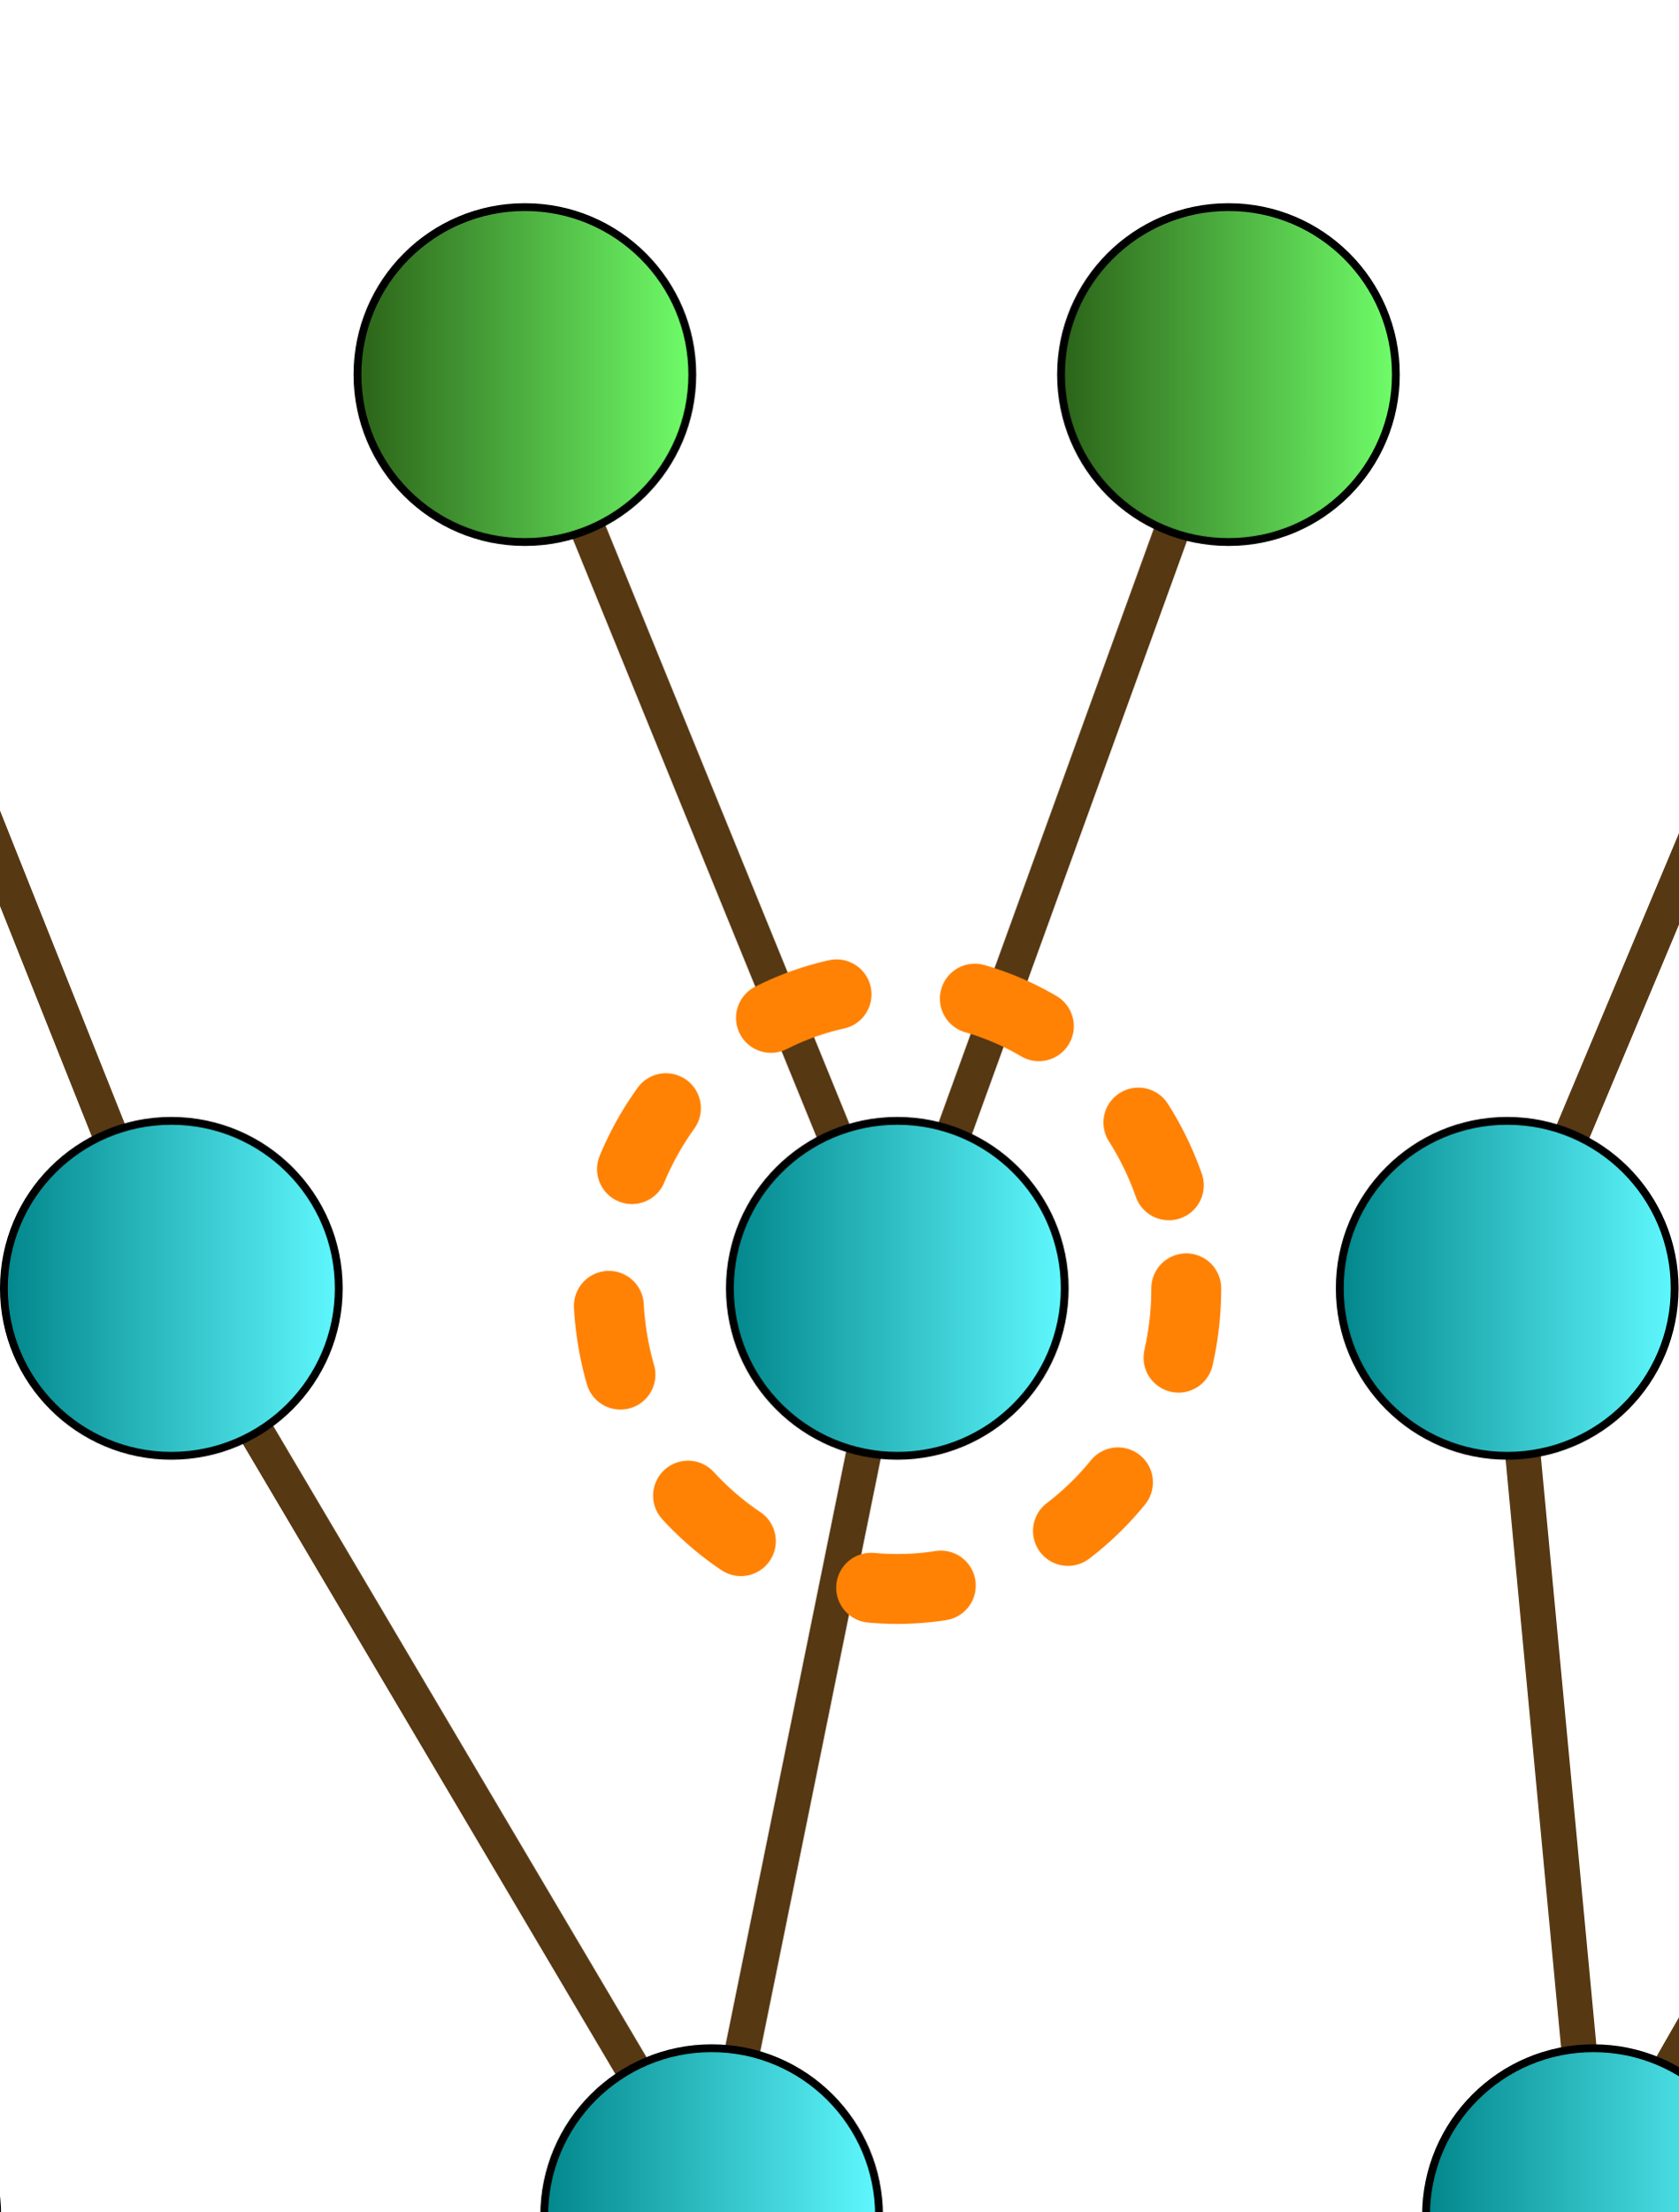
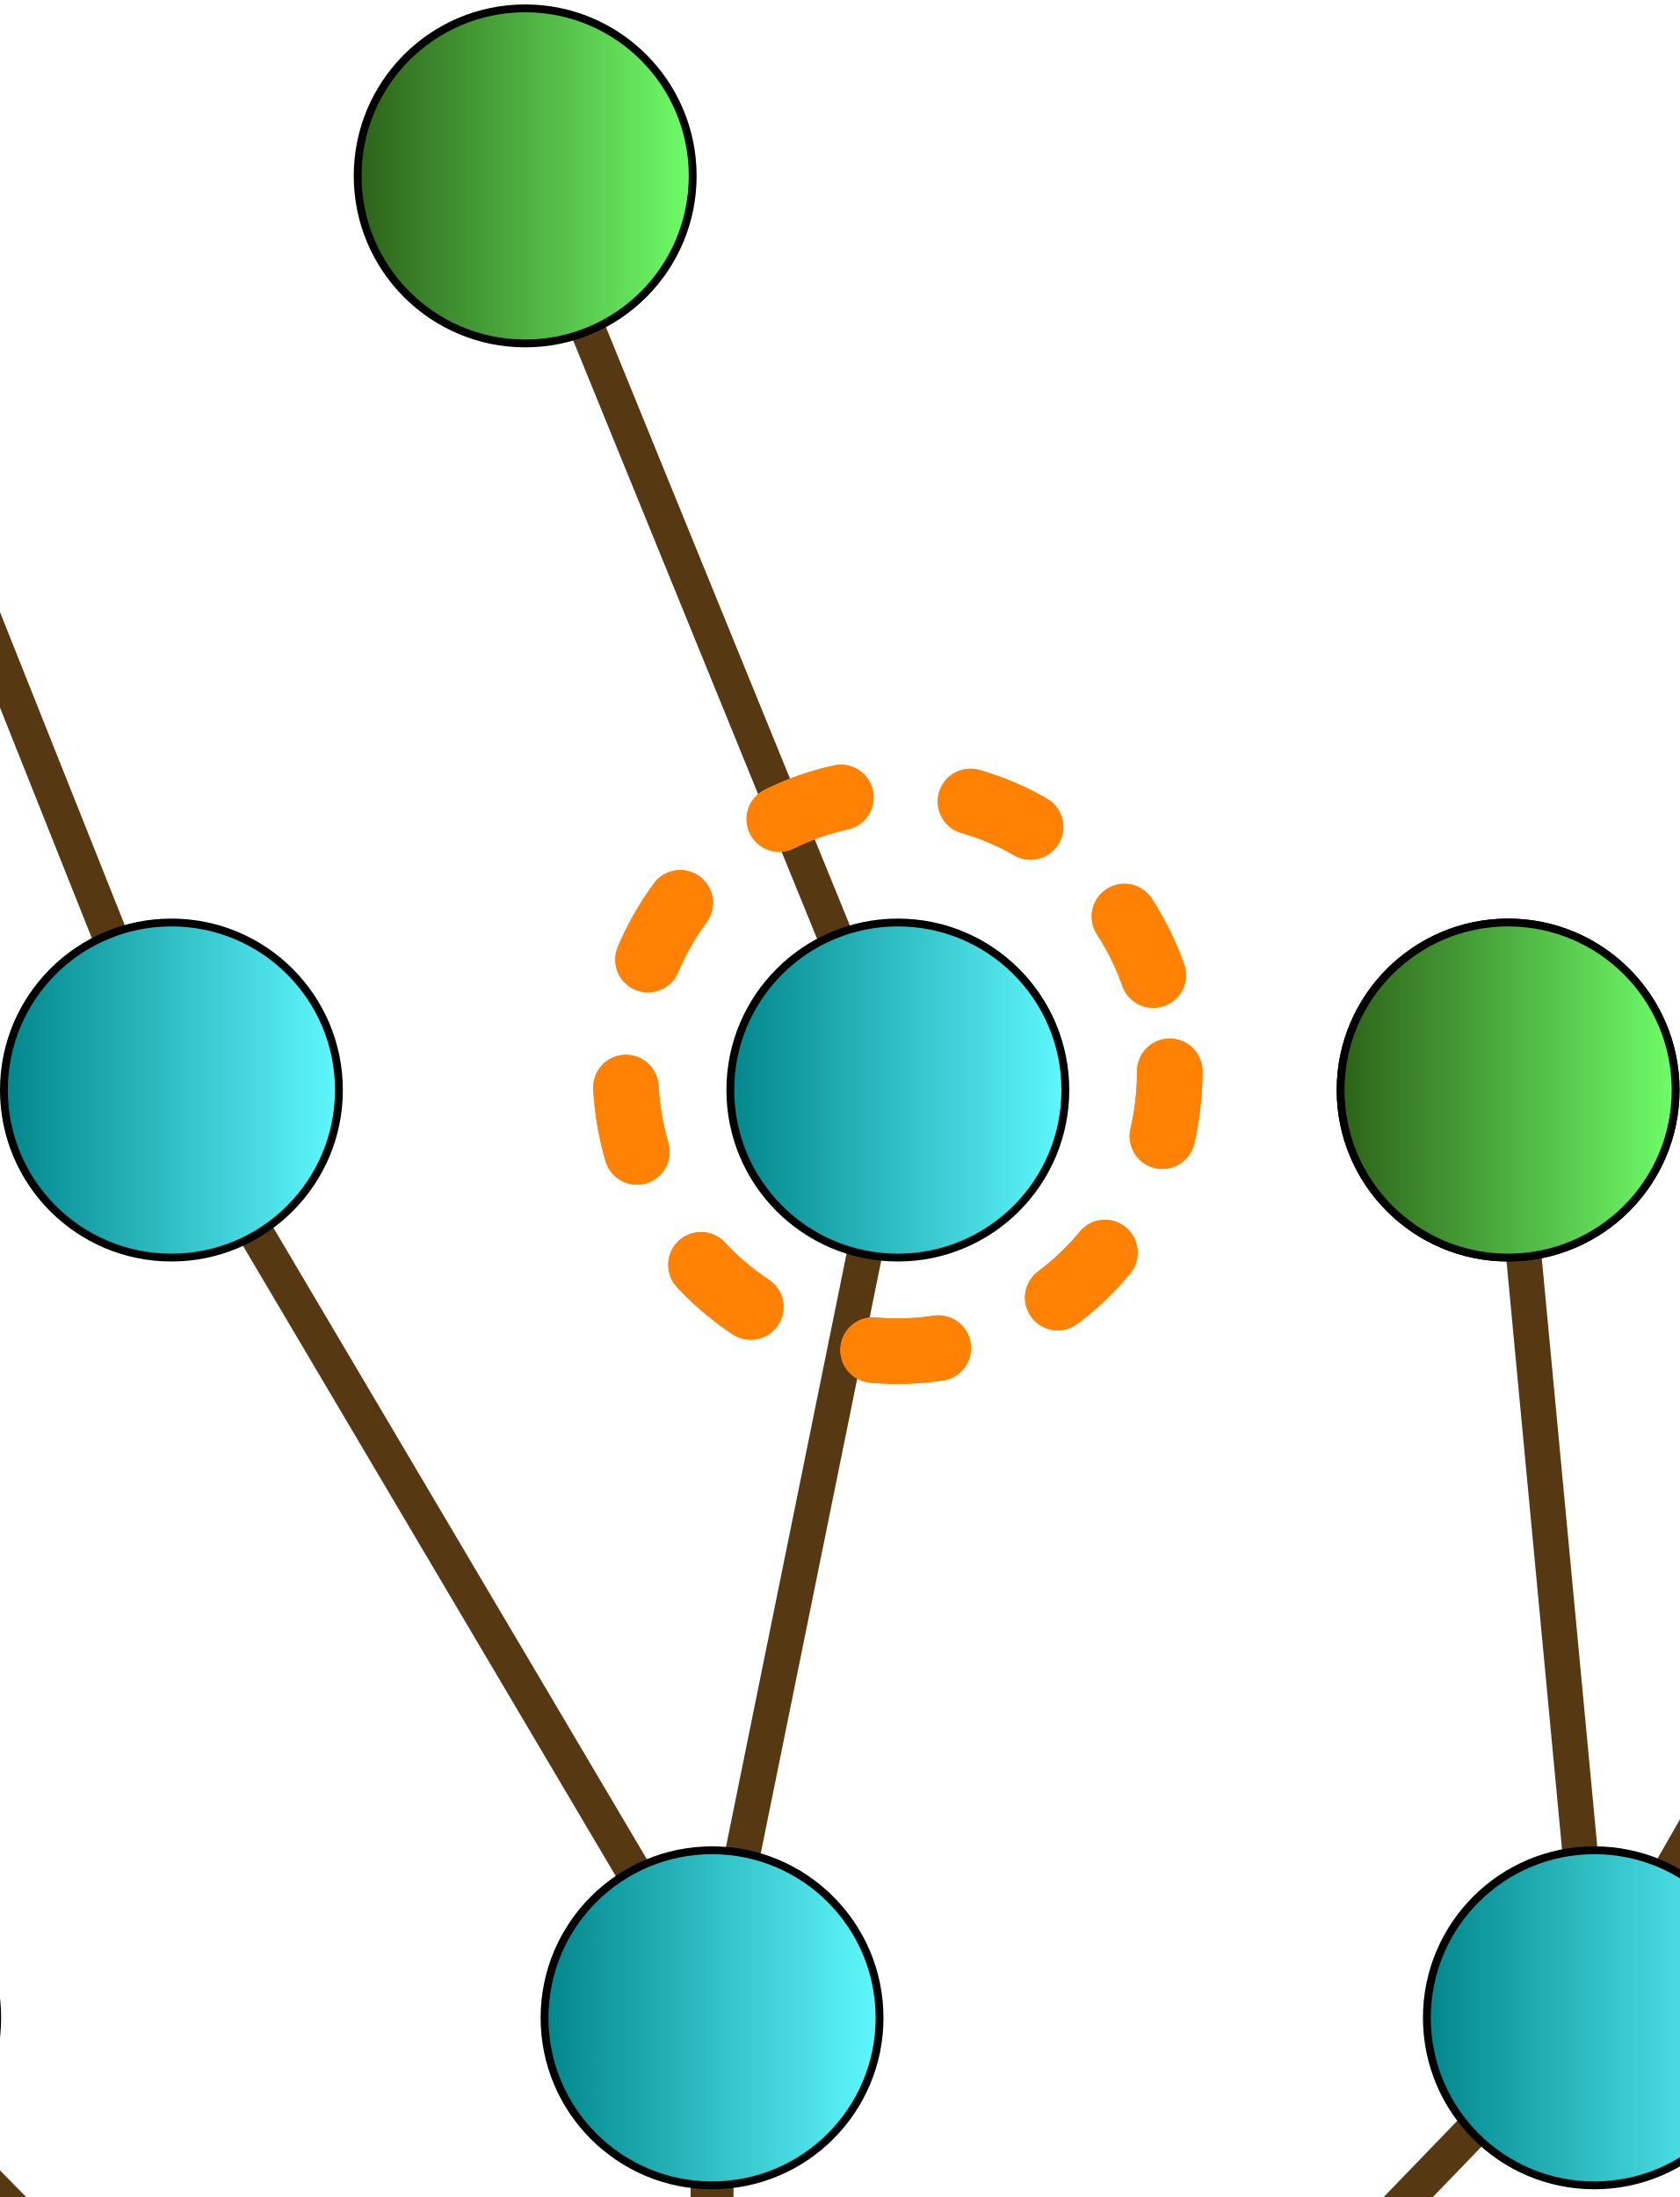
- <svg xmlns="http://www.w3.org/2000/svg" xmlns:xlink="http://www.w3.org/1999/xlink" width="111.772mm" height="147.184mm" viewBox="0 0 111.772 147.184" version="1.1" id="svg1" xml:space="preserve">
+ <svg xmlns="http://www.w3.org/2000/svg" xmlns:xlink="http://www.w3.org/1999/xlink" width="111.772mm" height="146.184mm" viewBox="0 0 111.772 146.184" version="1.1" id="svg1" xml:space="preserve">
  <defs id="defs1">
    <marker style="overflow:visible" id="RoundedArrow" refX="0" refY="0" orient="auto-start-reverse" markerWidth="0.501" markerHeight="0.501" viewBox="0 0 1 1" preserveAspectRatio="xMidYMid" markerUnits="strokeWidth">
      <path transform="scale(0.7)" d="m -0.211,-4.106 6.422,3.211 a 1,1 90 0 1 0,1.789 L -0.211,4.106 A 1.236,1.236 31.717 0 1 -2,3 v -6 a 1.236,1.236 148.283 0 1 1.789,-1.106 z" style="fill:context-stroke;fill-rule:evenodd;stroke:none" id="path222" />
    </marker>
    <marker style="overflow:visible" id="marker174" refX="0" refY="0" orient="auto-start-reverse" markerWidth="0.5" markerHeight="5" viewBox="0 0 1 1" preserveAspectRatio="xMidYMid" markerUnits="strokeWidth">
      <path transform="scale(0.7)" d="m -0.211,-4.106 6.422,3.211 a 1,1 90 0 1 0,1.789 L -0.211,4.106 A 1.236,1.236 31.717 0 1 -2,3 v -6 a 1.236,1.236 148.283 0 1 1.789,-1.106 z" style="fill:context-stroke;fill-rule:evenodd;stroke:none" id="path174" />
    </marker>
    <linearGradient id="linearGradient53">
      <stop style="stop-color:#2b6117;stop-opacity:1;" offset="0" id="stop53" />
      <stop style="stop-color:#70ff6a;stop-opacity:1;" offset="1" id="stop54" />
    </linearGradient>
    <linearGradient id="linearGradient22">
      <stop style="stop-color:#00858a;stop-opacity:1;" offset="0" id="stop22" />
      <stop style="stop-color:#60f9ff;stop-opacity:1;" offset="1" id="stop23" />
    </linearGradient>
    <linearGradient xlink:href="#linearGradient22" id="linearGradient31" x1="45.853" y1="84.221" x2="65.884" y2="84.221" gradientUnits="userSpaceOnUse" gradientTransform="matrix(1.13909,0,0,1.13909,-10.38414,-13.74392)" />
    <linearGradient xlink:href="#linearGradient22" id="linearGradient46" gradientUnits="userSpaceOnUse" x1="45.853" y1="84.221" x2="65.884" y2="84.221" gradientTransform="matrix(1.13909,0,0,1.13909,48.33425,-13.74393)" />
    <linearGradient xlink:href="#linearGradient22" id="linearGradient47" gradientUnits="userSpaceOnUse" x1="45.853" y1="84.221" x2="65.884" y2="84.221" gradientTransform="matrix(1.13909,0,0,1.13909,107.0527,-13.74393)" />
    <linearGradient xlink:href="#linearGradient22" id="linearGradient48" gradientUnits="userSpaceOnUse" x1="45.853" y1="84.221" x2="65.884" y2="84.221" gradientTransform="matrix(1.13909,0,0,1.13909,12.35687,47.98761)" />
    <linearGradient xlink:href="#linearGradient22" id="linearGradient49" gradientUnits="userSpaceOnUse" x1="45.853" y1="84.221" x2="65.884" y2="84.221" gradientTransform="matrix(1.13909,0,0,1.13909,60.69837,47.98761)" />
    <linearGradient xlink:href="#linearGradient22" id="linearGradient50" gradientUnits="userSpaceOnUse" x1="45.853" y1="84.221" x2="65.884" y2="84.221" gradientTransform="matrix(1.13909,0,0,1.13909,101.3122,47.9876)" />
    <linearGradient xlink:href="#linearGradient53" id="linearGradient56" gradientUnits="userSpaceOnUse" x1="184.122" y1="136.104" x2="204.152" y2="136.104" gradientTransform="matrix(1.13909,0,0,1.13909,-74.75112,49.7139)" />
    <linearGradient xlink:href="#linearGradient53" id="linearGradient57" gradientUnits="userSpaceOnUse" x1="184.122" y1="136.104" x2="204.152" y2="136.104" gradientTransform="matrix(1.13909,0,0,1.13909,-121.6021,49.7139)" />
+     <linearGradient xlink:href="#linearGradient53" id="linearGradient8" gradientUnits="userSpaceOnUse" gradientTransform="matrix(1.13909,0,0,1.13909,-56.18823,-11.11199)" x1="184.122" y1="136.104" x2="204.152" y2="136.104" />
  </defs>
-   <g id="layer1" transform="matrix(1,0,0,-1,-64.58784,229.6814)" style="display:inline">
+   <g id="layer1" transform="matrix(1,0,0,-1,-64.58784,216.4522)" style="display:inline">
    <path style="fill:#60f9ff;fill-opacity:1;fill-rule:evenodd;stroke:#563813;stroke-width:2.354;stroke-linejoin:round;stroke-dasharray:none;stroke-opacity:1" d="M 111.974,22.271 53.255,81.862" id="path59" />
    <path style="fill:#60f9ff;fill-opacity:1;fill-rule:evenodd;stroke:#563813;stroke-width:2.354;stroke-linejoin:round;stroke-dasharray:none;stroke-opacity:1" d="m 111.974,22.271 58.718,60.826" id="path60" />
    <path style="fill:#60f9ff;fill-opacity:1;fill-rule:evenodd;stroke:#563813;stroke-width:2.855;stroke-linejoin:round;stroke-dasharray:none;stroke-opacity:1" d="M 111.974,22.271 V 83.097" id="path61" />
    <path style="fill:#60f9ff;fill-opacity:1;fill-rule:evenodd;stroke:#563813;stroke-width:2.354;stroke-linejoin:round;stroke-dasharray:none;stroke-opacity:1" d="M 111.974,83.097 75.996,143.923" id="path64" />
    <path style="fill:#60f9ff;fill-opacity:1;fill-rule:evenodd;stroke:#563813;stroke-width:2.354;stroke-linejoin:round;stroke-dasharray:none;stroke-opacity:1" d="m 111.974,83.097 12.364,60.826" id="path65" />
    <path style="fill:#60f9ff;fill-opacity:1;fill-rule:evenodd;stroke:#563813;stroke-width:2.354;stroke-linejoin:round;stroke-dasharray:none;stroke-opacity:1" d="m 170.692,83.097 -5.741,60.826" id="path66" />
    <path style="fill:#60f9ff;fill-opacity:1;fill-rule:evenodd;stroke:#563813;stroke-width:2.354;stroke-linejoin:round;stroke-dasharray:none;stroke-opacity:1" d="m 170.692,83.097 34.873,60.826" id="path67" />
    <path style="fill:#60f9ff;fill-opacity:1;fill-rule:evenodd;stroke:#563813;stroke-width:2.354;stroke-linejoin:round;stroke-dasharray:none;stroke-opacity:1" d="M 75.996,143.923 51.753,204.749" id="path70" />
    <path style="fill:#60f9ff;fill-opacity:1;fill-rule:evenodd;stroke:#563813;stroke-width:2.354;stroke-linejoin:round;stroke-dasharray:none;stroke-opacity:1" d="M 124.338,143.923 99.538,204.749" id="path71" />
-     <path style="fill:#60f9ff;fill-opacity:1;fill-rule:evenodd;stroke:#563813;stroke-width:2.354;stroke-linejoin:round;stroke-dasharray:none;stroke-opacity:1" d="m 124.338,143.923 22.051,60.826" id="path72" />
-     <path style="fill:#60f9ff;fill-opacity:1;fill-rule:evenodd;stroke:#563813;stroke-width:2.354;stroke-linejoin:round;stroke-dasharray:none;stroke-opacity:1" d="m 164.951,143.923 25.522,60.826" id="path73" />
+     <path style="display:none;fill:#60f9ff;fill-opacity:1;fill-rule:evenodd;stroke:#563813;stroke-width:2.354;stroke-linejoin:round;stroke-dasharray:none;stroke-opacity:1" d="m 124.338,143.923 22.051,60.826" id="path72" />
+     <path style="display:none;fill:#60f9ff;fill-opacity:1;fill-rule:evenodd;stroke:#563813;stroke-width:2.354;stroke-linejoin:round;stroke-dasharray:none;stroke-opacity:1" d="m 164.951,143.923 25.522,60.826" id="path73" />
    <circle style="fill:url(#linearGradient31);fill-rule:evenodd;stroke:#000000;stroke-width:0.521;stroke-linejoin:round;stroke-dasharray:none;stroke-opacity:1" id="circle8" cx="53.255" cy="82.191" r="11.148" />
    <circle style="fill:url(#linearGradient46);fill-rule:evenodd;stroke:#000000;stroke-width:0.521;stroke-linejoin:round;stroke-dasharray:none;stroke-opacity:1" id="circle8-8" cx="111.974" cy="82.191" r="11.148" />
    <circle style="fill:url(#linearGradient47);fill-rule:evenodd;stroke:#000000;stroke-width:0.521;stroke-linejoin:round;stroke-dasharray:none;stroke-opacity:1" id="circle8-3" cx="170.692" cy="82.191" r="11.148" />
    <circle style="fill:url(#linearGradient48);fill-rule:evenodd;stroke:#000000;stroke-width:0.521;stroke-linejoin:round;stroke-dasharray:none;stroke-opacity:1" id="circle8-7" cx="75.996" cy="143.923" r="11.148" />
    <circle style="fill:url(#linearGradient49);fill-rule:evenodd;stroke:#000000;stroke-width:0.521;stroke-linejoin:round;stroke-dasharray:none;stroke-opacity:1" id="circle8-5" cx="124.338" cy="143.923" r="11.148" />
    <circle style="fill:url(#linearGradient50);fill-rule:evenodd;stroke:#000000;stroke-width:0.521;stroke-linejoin:round;stroke-dasharray:none;stroke-opacity:1" id="circle8-1" cx="164.951" cy="143.923" r="11.148" />
-     <circle style="fill:url(#linearGradient56);fill-rule:evenodd;stroke:#000000;stroke-width:0.521;stroke-linejoin:round;stroke-dasharray:none;stroke-opacity:1" id="circle12-0" cx="146.389" cy="204.749" r="11.148" />
+     <circle style="display:inline;fill:url(#linearGradient8);fill-rule:evenodd;stroke:#000000;stroke-width:0.521;stroke-linejoin:round;stroke-dasharray:none;stroke-opacity:1" id="circle12-6-8" cx="164.951" cy="143.923" r="11.148" />
+     <circle style="display:none;fill:url(#linearGradient56);fill-rule:evenodd;stroke:#000000;stroke-width:0.521;stroke-linejoin:round;stroke-dasharray:none;stroke-opacity:1" id="circle12-0" cx="146.389" cy="204.749" r="11.148" />
    <circle style="fill:url(#linearGradient57);fill-rule:evenodd;stroke:#000000;stroke-width:0.521;stroke-linejoin:round;stroke-dasharray:none;stroke-opacity:1" id="circle12-6" cx="99.538" cy="204.749" r="11.148" />
    <path style="display:none;fill:#ff8c7f;fill-opacity:1;fill-rule:evenodd;stroke:#4eab53;stroke-width:2.067;stroke-linecap:round;stroke-linejoin:round;stroke-dasharray:none;stroke-opacity:1;marker-end:url(#marker174);paint-order:normal" d="m 160.124,126.734 1.949,-19.907" id="path178" />
    <path style="display:none;fill:#ff8c7f;fill-opacity:1;fill-rule:evenodd;stroke:#4eab53;stroke-width:2.767;stroke-linecap:round;stroke-linejoin:round;stroke-dasharray:none;stroke-opacity:1;marker-end:url(#marker174);paint-order:normal" d="m 114.914,126.547 -4.004,-19.597" id="path179" />
    <path style="display:none;fill:#ff8c7f;fill-opacity:1;fill-rule:evenodd;stroke:#4eab53;stroke-width:1.967;stroke-linecap:round;stroke-linejoin:round;stroke-dasharray:none;stroke-opacity:1;marker-end:url(#marker174);paint-order:normal" d="M 82.62,121.687 92.753,104.442" id="path180" />
    <path style="display:none;fill:#ff8c7f;fill-opacity:1;fill-rule:evenodd;stroke:#4eab53;stroke-width:2.567;stroke-linecap:round;stroke-linejoin:round;stroke-dasharray:none;stroke-opacity:1;marker-end:url(#marker174);paint-order:normal" d="m 134.562,190.198 -6.87,-18.785" id="path182" />
    <path style="display:none;fill:#ff8c7f;fill-opacity:1;fill-rule:evenodd;stroke:#4eab53;stroke-width:2.567;stroke-linecap:round;stroke-linejoin:round;stroke-dasharray:none;stroke-opacity:1;marker-end:url(#marker174);paint-order:normal" d="m 99.395,185.773 7.661,-18.477" id="path183" />
    <path style="display:none;fill:#ff8c7f;fill-opacity:1;fill-rule:evenodd;stroke:#4eab53;stroke-width:2.067;stroke-linecap:round;stroke-linejoin:round;stroke-dasharray:none;stroke-opacity:1;marker-end:url(#marker174);paint-order:normal" d="m 176.679,188.227 -7.697,-18.462" id="path184" />
    <path style="display:none;fill:#ff8c7f;fill-opacity:1;fill-rule:evenodd;stroke:#ff8205;stroke-width:2.567;stroke-linecap:round;stroke-linejoin:round;stroke-dasharray:none;stroke-opacity:1;marker-end:url(#marker174);paint-order:normal" d="m 138.992,163.402 6.87,18.785" id="path187" />
    <path style="display:none;fill:#ff8c7f;fill-opacity:1;fill-rule:evenodd;stroke:#ff8205;stroke-width:2.567;stroke-linecap:round;stroke-linejoin:round;stroke-dasharray:none;stroke-opacity:1;marker-end:url(#marker174);paint-order:normal" d="m 122.325,167.382 -7.661,18.477" id="path188" />
    <path style="display:none;fill:#ff8c7f;fill-opacity:1;fill-rule:evenodd;stroke:#ff8205;stroke-width:2.067;stroke-linecap:round;stroke-linejoin:round;stroke-dasharray:none;stroke-opacity:1;marker-end:url(#marker174);paint-order:normal" d="m 74.301,166.471 -7.477,18.552" id="path189" />
    <path style="display:none;fill:#ff8c7f;fill-opacity:1;fill-rule:evenodd;stroke:#ff8205;stroke-width:1.967;stroke-linecap:round;stroke-linejoin:round;stroke-dasharray:none;stroke-opacity:1;marker-end:url(#marker174);paint-order:normal" d="M 105.195,107.26 95.063,124.505" id="path191" />
    <path style="display:none;fill:#ff8c7f;fill-opacity:1;fill-rule:evenodd;stroke:#ff8205;stroke-width:2.767;stroke-linecap:round;stroke-linejoin:round;stroke-dasharray:none;stroke-opacity:1;marker-end:url(#marker174);paint-order:normal" d="m 123.08,100.342 4.004,19.597" id="path192" />
    <path style="display:none;fill:#ff8c7f;fill-opacity:1;fill-rule:evenodd;stroke:#ff8205;stroke-width:2.067;stroke-linecap:round;stroke-linejoin:round;stroke-dasharray:none;stroke-opacity:1;marker-end:url(#marker174);paint-order:normal" d="m 174.498,103.516 -1.949,19.907" id="path193" />
    <path style="display:none;fill:#ff8c7f;fill-opacity:1;fill-rule:evenodd;stroke:#2660a4;stroke-width:1.377;stroke-linejoin:round;stroke-dasharray:none;stroke-opacity:1;marker-end:url(#RoundedArrow)" d="m 116.465,106.421 -1.008,-10.631" id="path198" />
    <path style="display:none;fill:#ff8c7f;fill-opacity:1;fill-rule:evenodd;stroke:#2660a4;stroke-width:1.377;stroke-linejoin:round;stroke-dasharray:none;stroke-opacity:1;marker-end:url(#RoundedArrow)" d="m 106.423,106.414 1.126,-10.62" id="path199" />
    <path style="display:none;fill:#ff8c7f;fill-opacity:1;fill-rule:evenodd;stroke:#2660a4;stroke-width:1.377;stroke-linejoin:round;stroke-dasharray:none;stroke-opacity:1;marker-end:url(#RoundedArrow)" d="m 174.735,107.068 -1.008,-10.631" id="path200" />
    <path style="display:none;fill:#ff8c7f;fill-opacity:1;fill-rule:evenodd;stroke:#2660a4;stroke-width:1.377;stroke-linejoin:round;stroke-dasharray:none;stroke-opacity:1;marker-end:url(#RoundedArrow)" d="M 164.693,107.06 165.819,96.44" id="path201" />
    <path style="display:none;fill:#ff8c7f;fill-opacity:1;fill-rule:evenodd;stroke:#2660a4;stroke-width:1.377;stroke-linejoin:round;stroke-dasharray:none;stroke-opacity:1;marker-end:url(#RoundedArrow)" d="m 80.488,169.586 -1.008,-10.631" id="path206" />
    <path style="display:none;fill:#ff8c7f;fill-opacity:1;fill-rule:evenodd;stroke:#2660a4;stroke-width:1.377;stroke-linejoin:round;stroke-dasharray:none;stroke-opacity:1;marker-end:url(#RoundedArrow)" d="m 70.446,169.578 1.126,-10.62" id="path207" />
    <path style="display:none;fill:#ff8c7f;fill-opacity:1;fill-rule:evenodd;stroke:#2660a4;stroke-width:1.377;stroke-linejoin:round;stroke-dasharray:none;stroke-opacity:1;marker-end:url(#RoundedArrow)" d="m 128.829,168.791 -1.008,-10.631" id="path208" />
    <path style="display:none;fill:#ff8c7f;fill-opacity:1;fill-rule:evenodd;stroke:#2660a4;stroke-width:1.377;stroke-linejoin:round;stroke-dasharray:none;stroke-opacity:1;marker-end:url(#RoundedArrow)" d="m 118.787,168.783 1.126,-10.62" id="path209" />
    <path style="display:none;fill:#ff8c7f;fill-opacity:1;fill-rule:evenodd;stroke:#2660a4;stroke-width:1.377;stroke-linejoin:round;stroke-dasharray:none;stroke-opacity:1;marker-end:url(#RoundedArrow)" d="m 168.806,168.791 -1.008,-10.631" id="path210" />
    <path style="display:none;fill:#ff8c7f;fill-opacity:1;fill-rule:evenodd;stroke:#2660a4;stroke-width:1.377;stroke-linejoin:round;stroke-dasharray:none;stroke-opacity:1;marker-end:url(#RoundedArrow)" d="m 158.765,168.783 1.126,-10.62" id="path211" />
    <path style="display:none;fill:#ff8c7f;fill-opacity:1;fill-rule:evenodd;stroke:#2660a4;stroke-width:1.377;stroke-linejoin:round;stroke-dasharray:none;stroke-opacity:1;marker-end:url(#RoundedArrow)" d="m 150.88,229.616 -1.008,-10.631" id="path216" />
    <path style="display:none;fill:#ff8c7f;fill-opacity:1;fill-rule:evenodd;stroke:#2660a4;stroke-width:1.377;stroke-linejoin:round;stroke-dasharray:none;stroke-opacity:1;marker-end:url(#RoundedArrow)" d="m 140.838,229.609 1.126,-10.62" id="path217" />
    <path style="display:none;fill:#ff8c7f;fill-opacity:1;fill-rule:evenodd;stroke:#2660a4;stroke-width:1.377;stroke-linejoin:round;stroke-dasharray:none;stroke-opacity:1;marker-end:url(#RoundedArrow)" d="m 103.167,229.616 -1.008,-10.631" id="path218" />
    <path style="display:none;fill:#ff8c7f;fill-opacity:1;fill-rule:evenodd;stroke:#2660a4;stroke-width:1.377;stroke-linejoin:round;stroke-dasharray:none;stroke-opacity:1;marker-end:url(#RoundedArrow)" d="m 93.126,229.609 1.126,-10.62" id="path219" />
  </g>
  <ellipse style="display:none;fill:none;fill-rule:evenodd;stroke:#ff8205;stroke-width:3.477;stroke-linecap:round;stroke-linejoin:round;stroke-dasharray:3.477, 6.954" id="path3" cx="34.71" cy="5.992" rx="14.455" ry="14.866" />
-   <ellipse style="display:inline;fill:none;fill-rule:evenodd;stroke:#ff8205;stroke-width:4.654;stroke-linecap:round;stroke-linejoin:round;stroke-dasharray:4.654, 9.309" id="ellipse3" cx="59.75" cy="85.759" rx="19.241" ry="20.013" />
-   <ellipse style="display:none;fill:none;fill-rule:evenodd;stroke:#ff8205;stroke-width:3.477;stroke-linecap:round;stroke-linejoin:round;stroke-dasharray:3.477, 6.954" id="ellipse4" cx="59.106" cy="66.844" rx="14.455" ry="14.866" />
+   <ellipse style="display:none;fill:none;fill-rule:evenodd;stroke:#ff8205;stroke-width:4.089;stroke-linecap:round;stroke-linejoin:round;stroke-dasharray:4.089, 8.177" id="ellipse3" ry="25.277" rx="11.61" cy="6.154" cx="81.33" transform="matrix(0.895898,0.4442598,-0.2621345,0.9650313,0,0)" />
+   <ellipse style="display:inline;fill:none;fill-rule:evenodd;stroke:#ff8205;stroke-width:4.356;stroke-linecap:round;stroke-linejoin:round;stroke-dasharray:4.356, 8.713" id="ellipse4" cx="59.735" cy="71.28" rx="18.111" ry="18.626" />
  <ellipse style="display:none;fill:none;fill-rule:evenodd;stroke:#ff8205;stroke-width:3.477;stroke-linecap:round;stroke-linejoin:round;stroke-dasharray:3.477, 6.954" id="ellipse5" cx="46.297" cy="130.215" rx="14.455" ry="14.866" />
  <ellipse style="display:none;fill:none;fill-rule:evenodd;stroke:#ff8205;stroke-width:3.477;stroke-linecap:round;stroke-linejoin:round;stroke-dasharray:3.477, 6.954" id="ellipse6" cx="81.107" cy="4.513" rx="14.455" ry="14.866" />
+   <ellipse style="display:none;fill:none;fill-rule:evenodd;stroke:#ff8205;stroke-width:4.089;stroke-linecap:round;stroke-linejoin:round;stroke-dasharray:4.089, 8.177" id="ellipse7" ry="25.277" rx="11.61" cy="59.595" cx="-34.651" transform="matrix(-0.895898,0.4442598,0.2621345,0.9650313,0,0)" />
+   <ellipse style="display:none;fill:none;fill-rule:evenodd;stroke:#ff8205;stroke-width:4.089;stroke-linecap:round;stroke-linejoin:round;stroke-dasharray:4.089, 8.177" id="ellipse8" ry="25.277" rx="11.61" cy="69.498" cx="80.752" transform="matrix(0.895898,0.4442598,-0.2621345,0.9650313,0,0)" />
+   <ellipse style="display:inline;fill:none;fill-rule:evenodd;stroke:#ff8205;stroke-width:4.356;stroke-linecap:round;stroke-linejoin:round;stroke-dasharray:4.356, 8.713" id="ellipse1" cx="59.735" cy="71.28" rx="18.111" ry="18.626" />
</svg>
